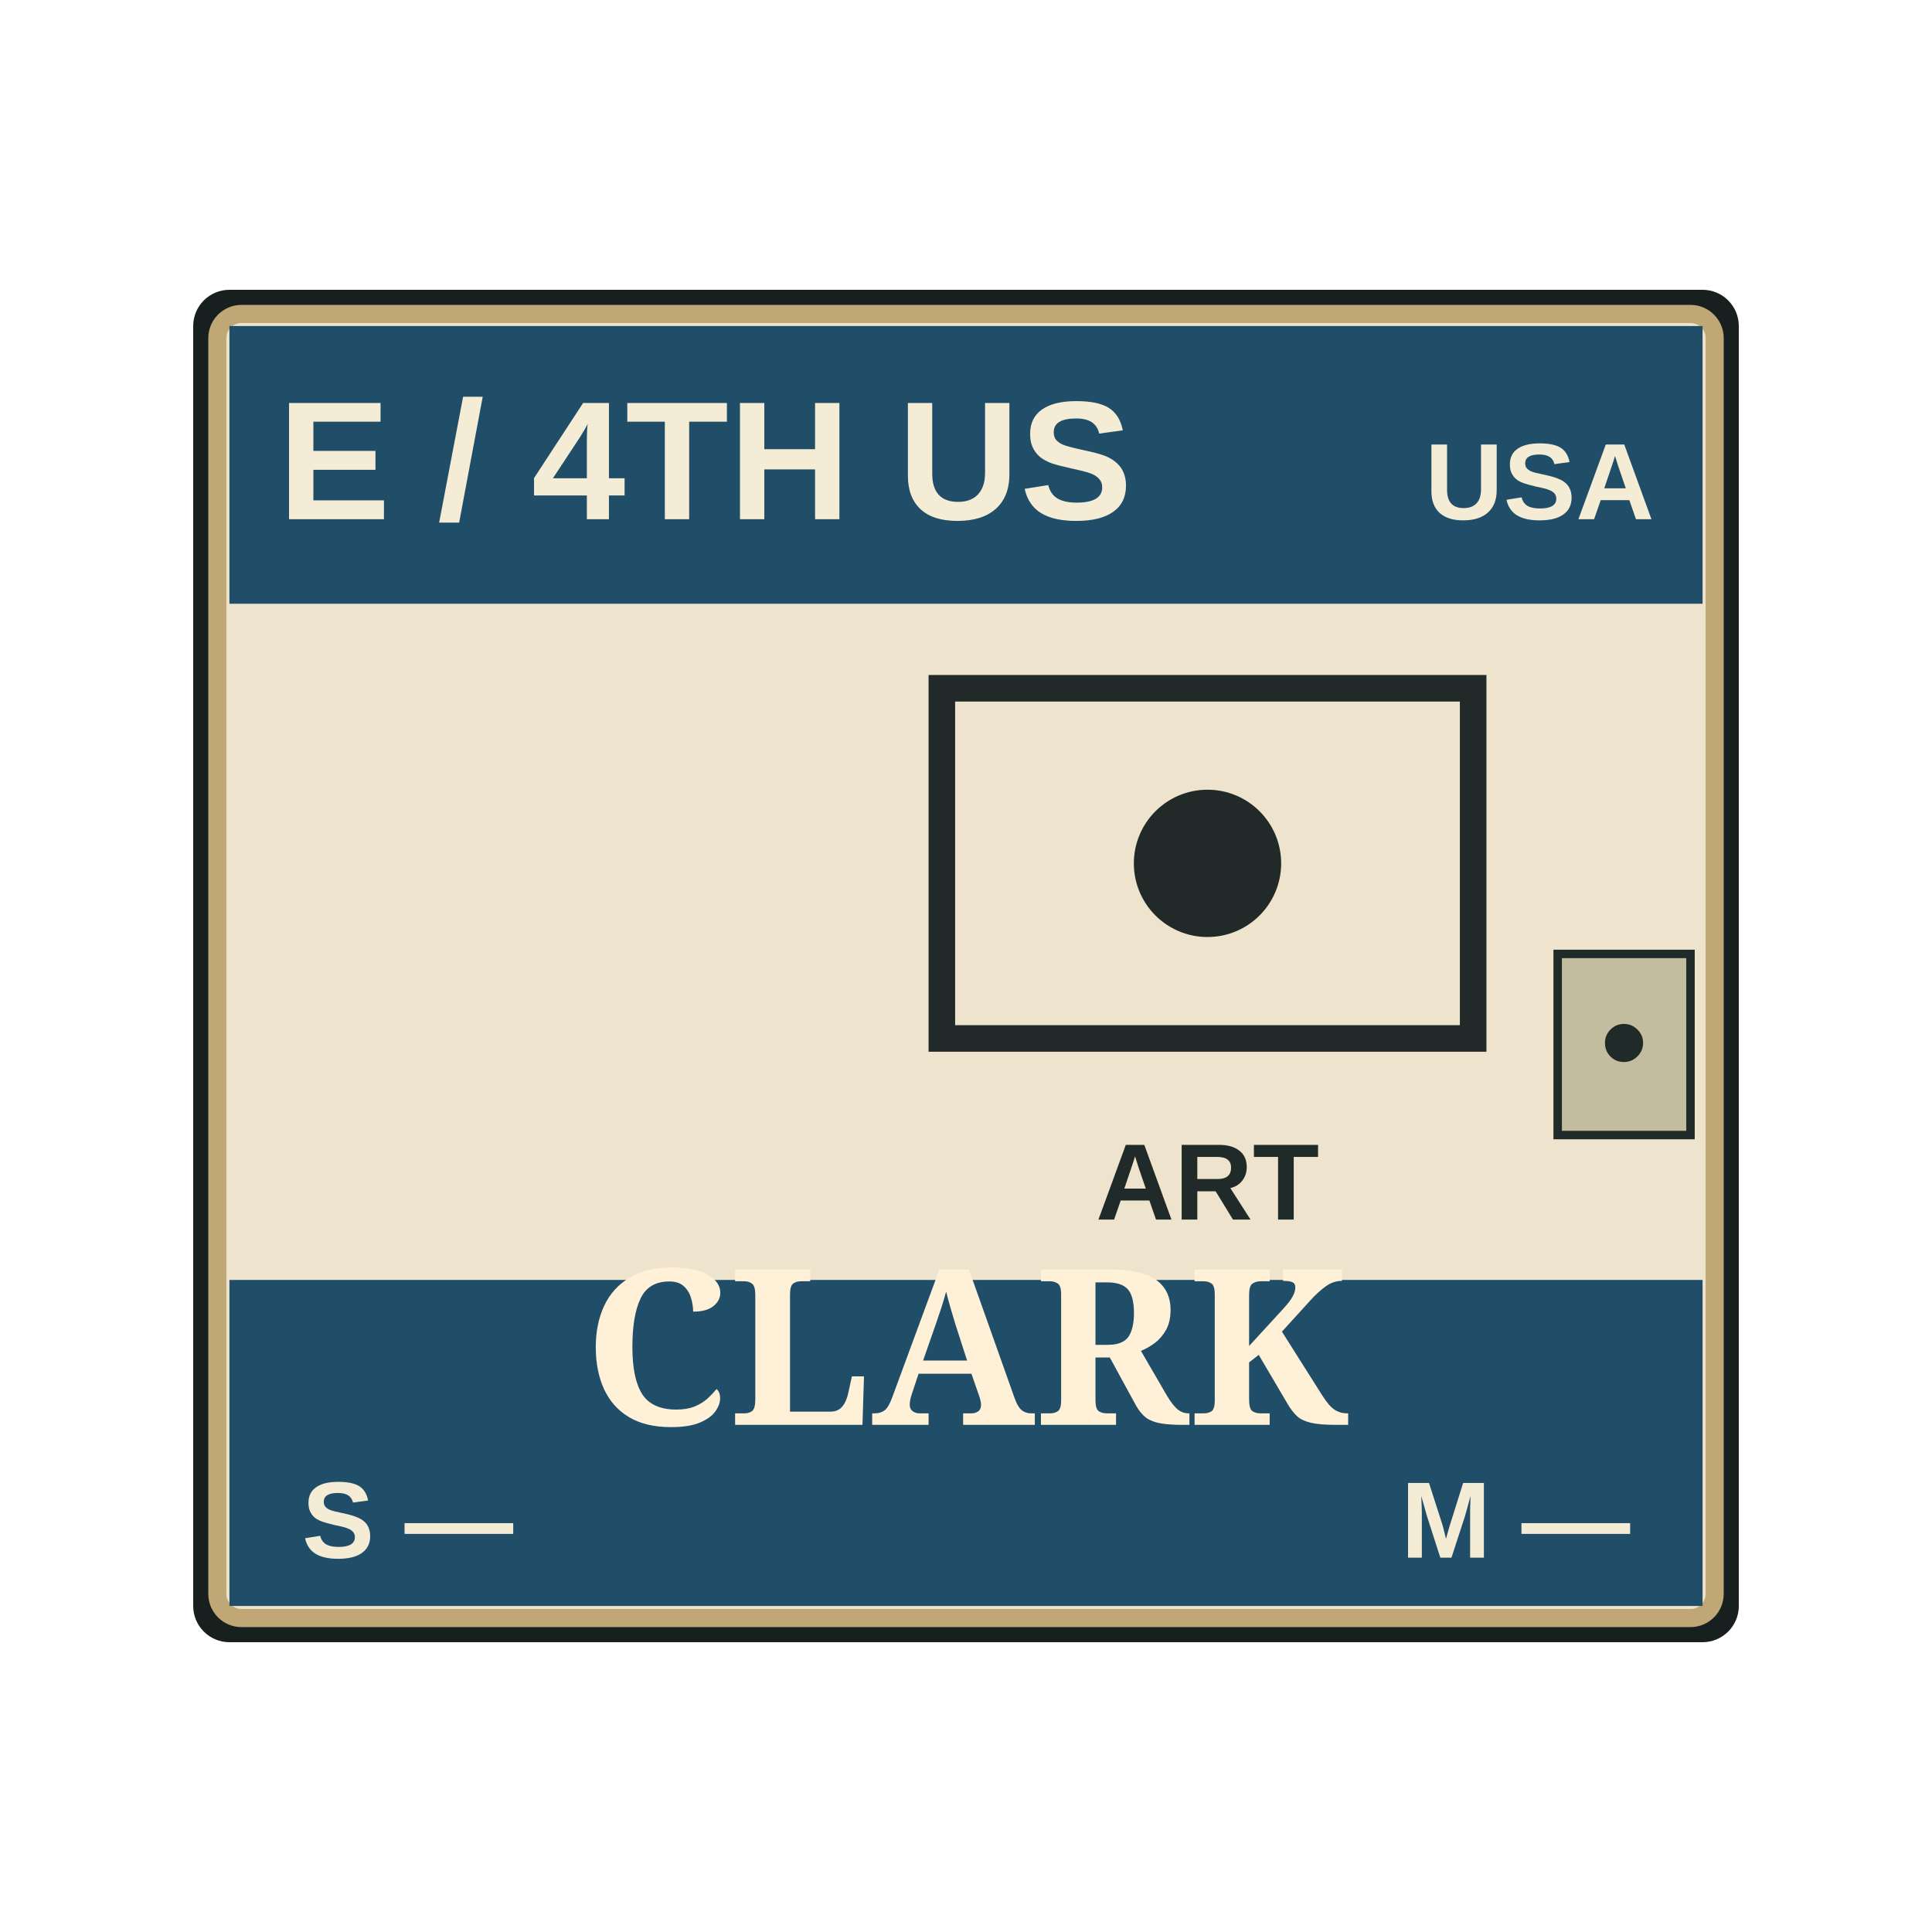
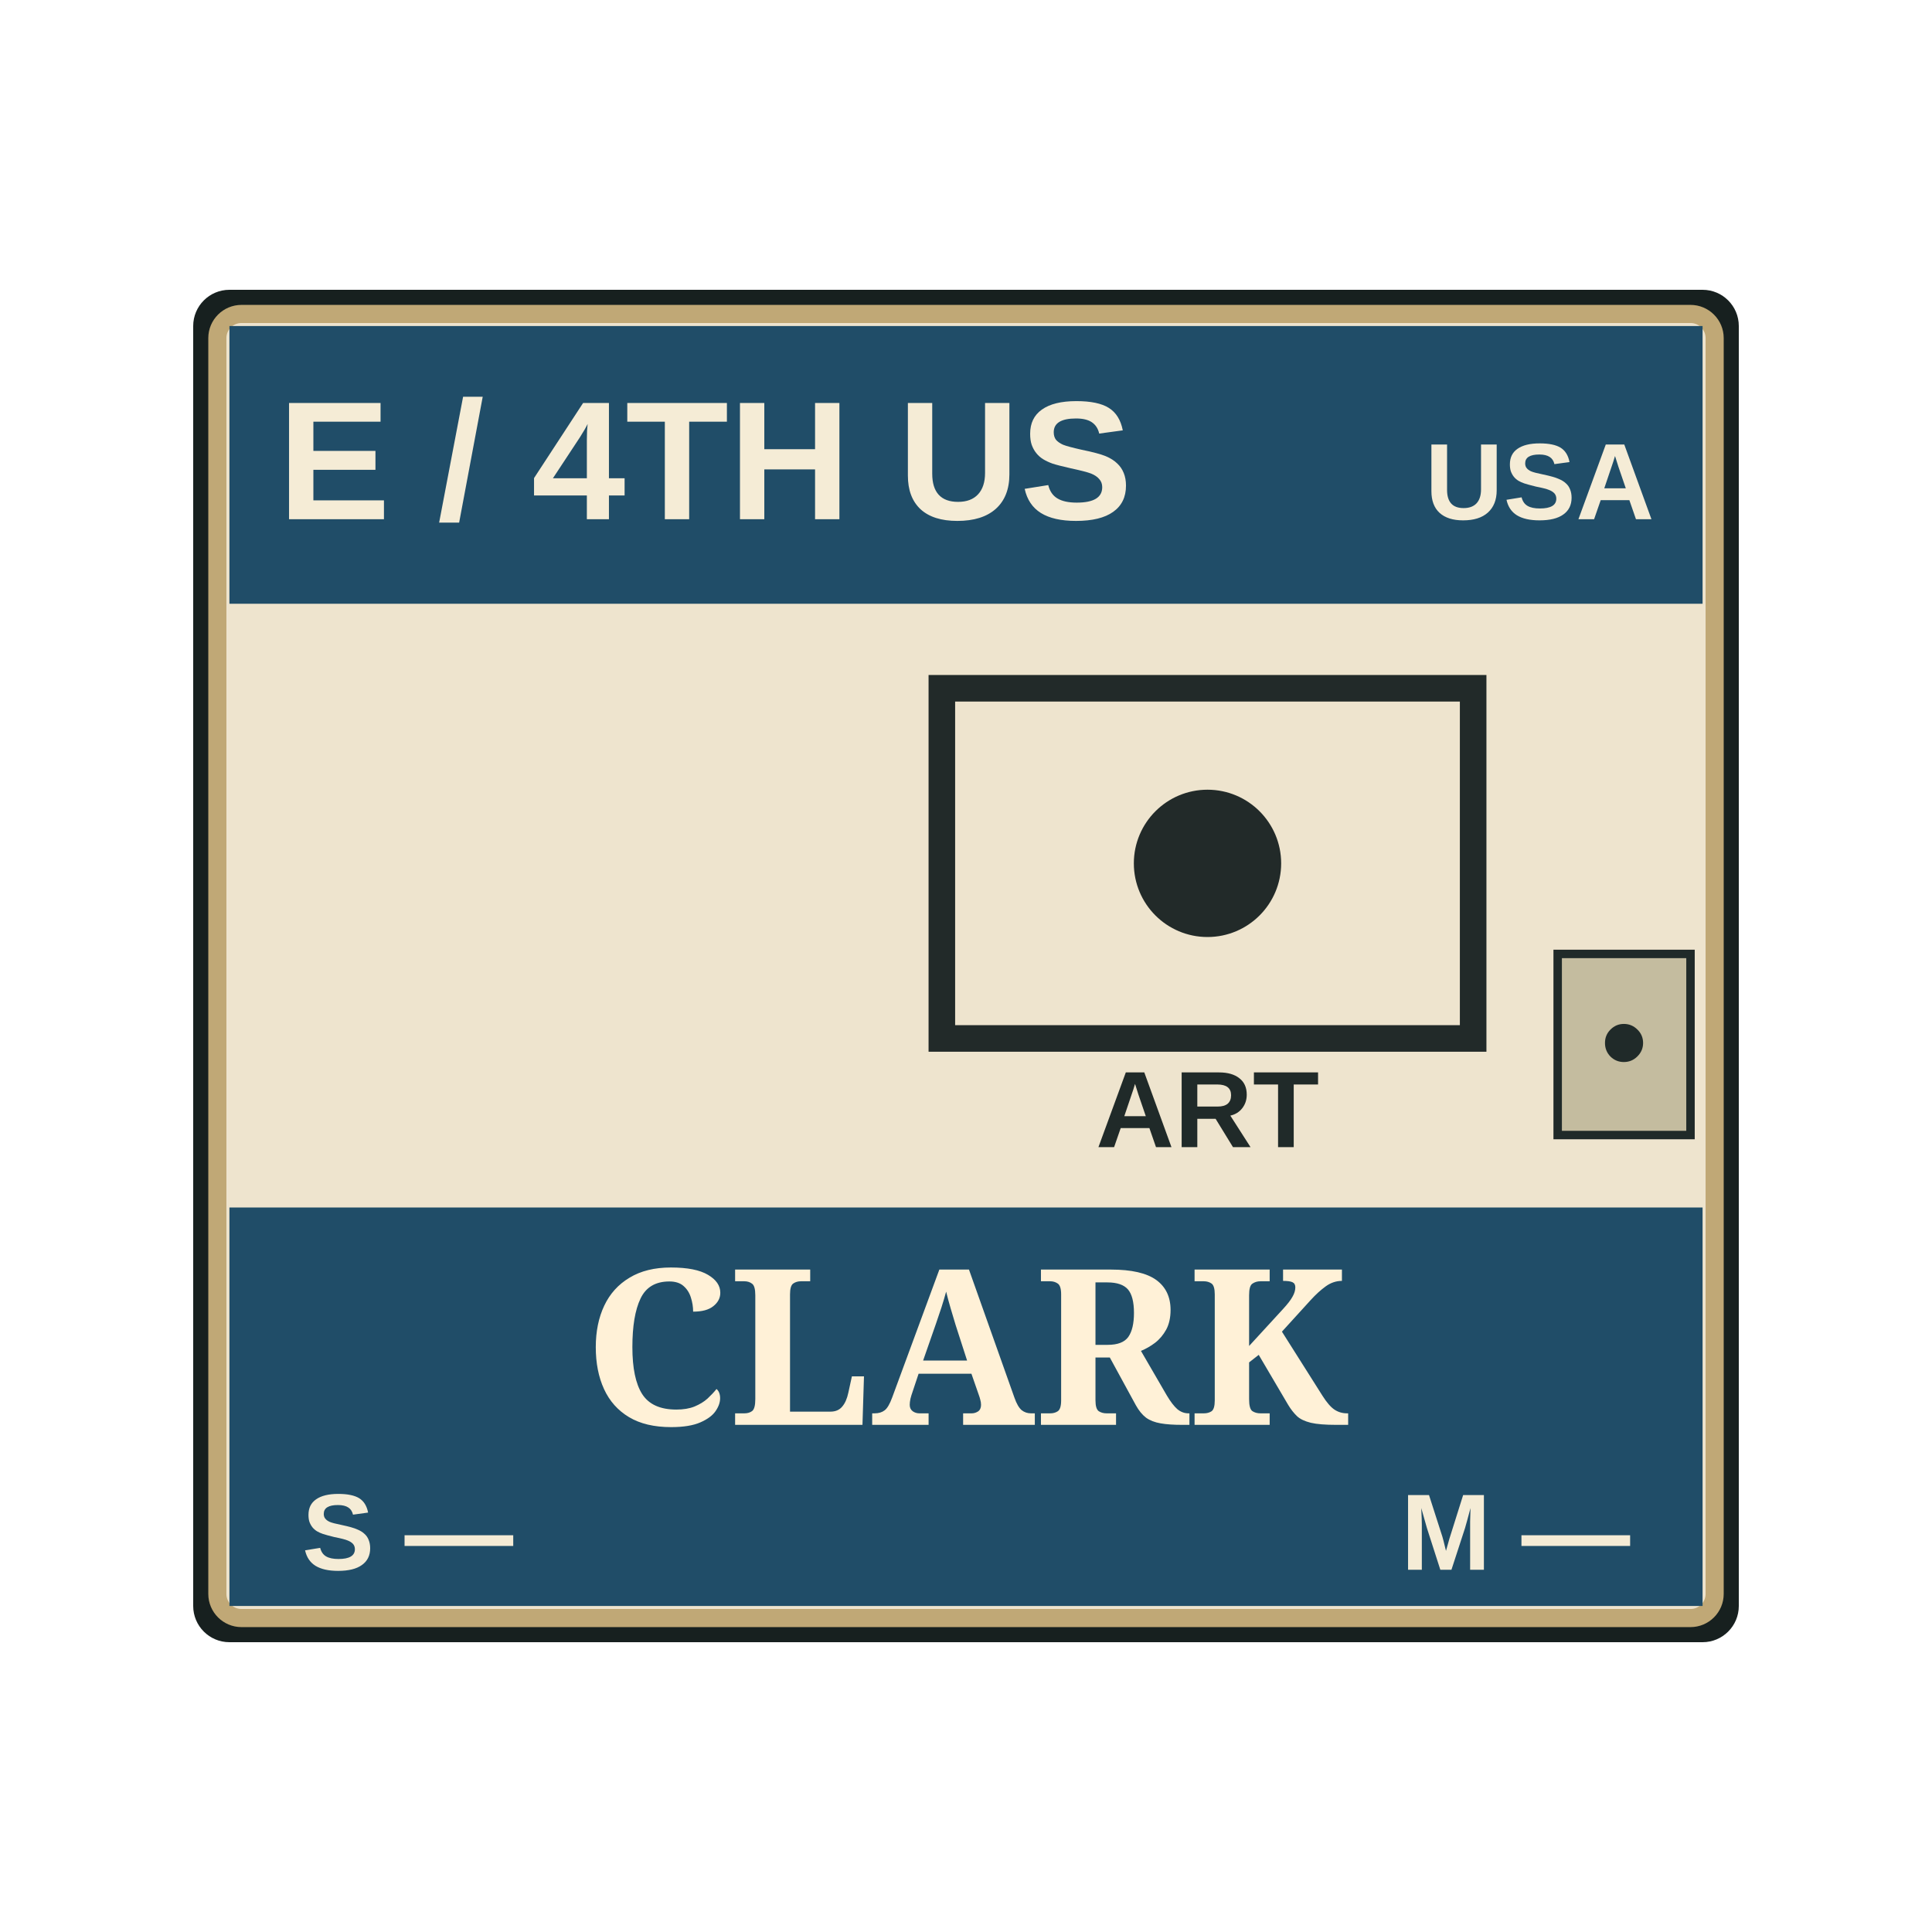
<svg xmlns="http://www.w3.org/2000/svg" width="512" height="512" viewBox="0 0 160 160">
  <rect x="16" y="24.0" width="128" height="112" rx="3" fill="#17201f" />
  <rect x="18" y="26.0" width="124" height="108" rx="2" fill="#eee4ce" stroke="#c0a876" stroke-width="1.5" />
  <rect x="19" y="27.0" width="122" height="23" fill="#204d68" />
  <text x="23" y="43.0" fill="#f5ecd6" font-family="Arial" font-size="14" font-weight="bold" text-anchor="start">E / 4TH US</text>
  <text x="137" y="43.0" fill="#f5ecd6" font-family="Arial" font-size="9" font-weight="bold" text-anchor="end">USA</text>
  <g stroke="#222a29" stroke-width="2.2" fill="none">
    <rect x="78" y="57.0" width="44" height="29" />
    <circle cx="100.0" cy="71.5" r="5" fill="#222a29" />
  </g>
-   <text x="100" y="101.0" fill="#202a29" font-family="Arial" font-size="9" font-weight="bold" text-anchor="middle">ART</text>
-   <rect x="19" y="106.0" width="122" height="27" fill="#204d68" />
+   <text x="100" y="95.0" fill="#202a29" font-family="Arial" font-size="9" font-weight="bold" text-anchor="middle">ART</text>
+   <rect x="19" y="100.0" width="122" height="33" fill="#204d68" />
  <text x="80" y="118.0" fill="#fff1d7" font-family="Georgia" font-size="18" font-weight="bold" text-anchor="middle">CLARK</text>
-   <text x="25" y="129.0" fill="#f5ecd6" font-family="Arial" font-size="9" font-weight="bold" text-anchor="start">S —</text>
-   <text x="135" y="129.0" fill="#f5ecd6" font-family="Arial" font-size="9" font-weight="bold" text-anchor="end">M —</text>
+   <text x="25" y="130.0" fill="#f5ecd6" font-family="Arial" font-size="9" font-weight="bold" text-anchor="start">S —</text>
+   <text x="135" y="130.0" fill="#f5ecd6" font-family="Arial" font-size="9" font-weight="bold" text-anchor="end">M —</text>
  <rect x="129" y="79.0" width="11" height="15" fill="#c4bc9f" stroke="#202a29" stroke-width=".7" />
  <text x="134.5" y="90.0" fill="#202a29" font-family="Arial" font-size="11" font-weight="bold" text-anchor="middle">•</text>
</svg>
